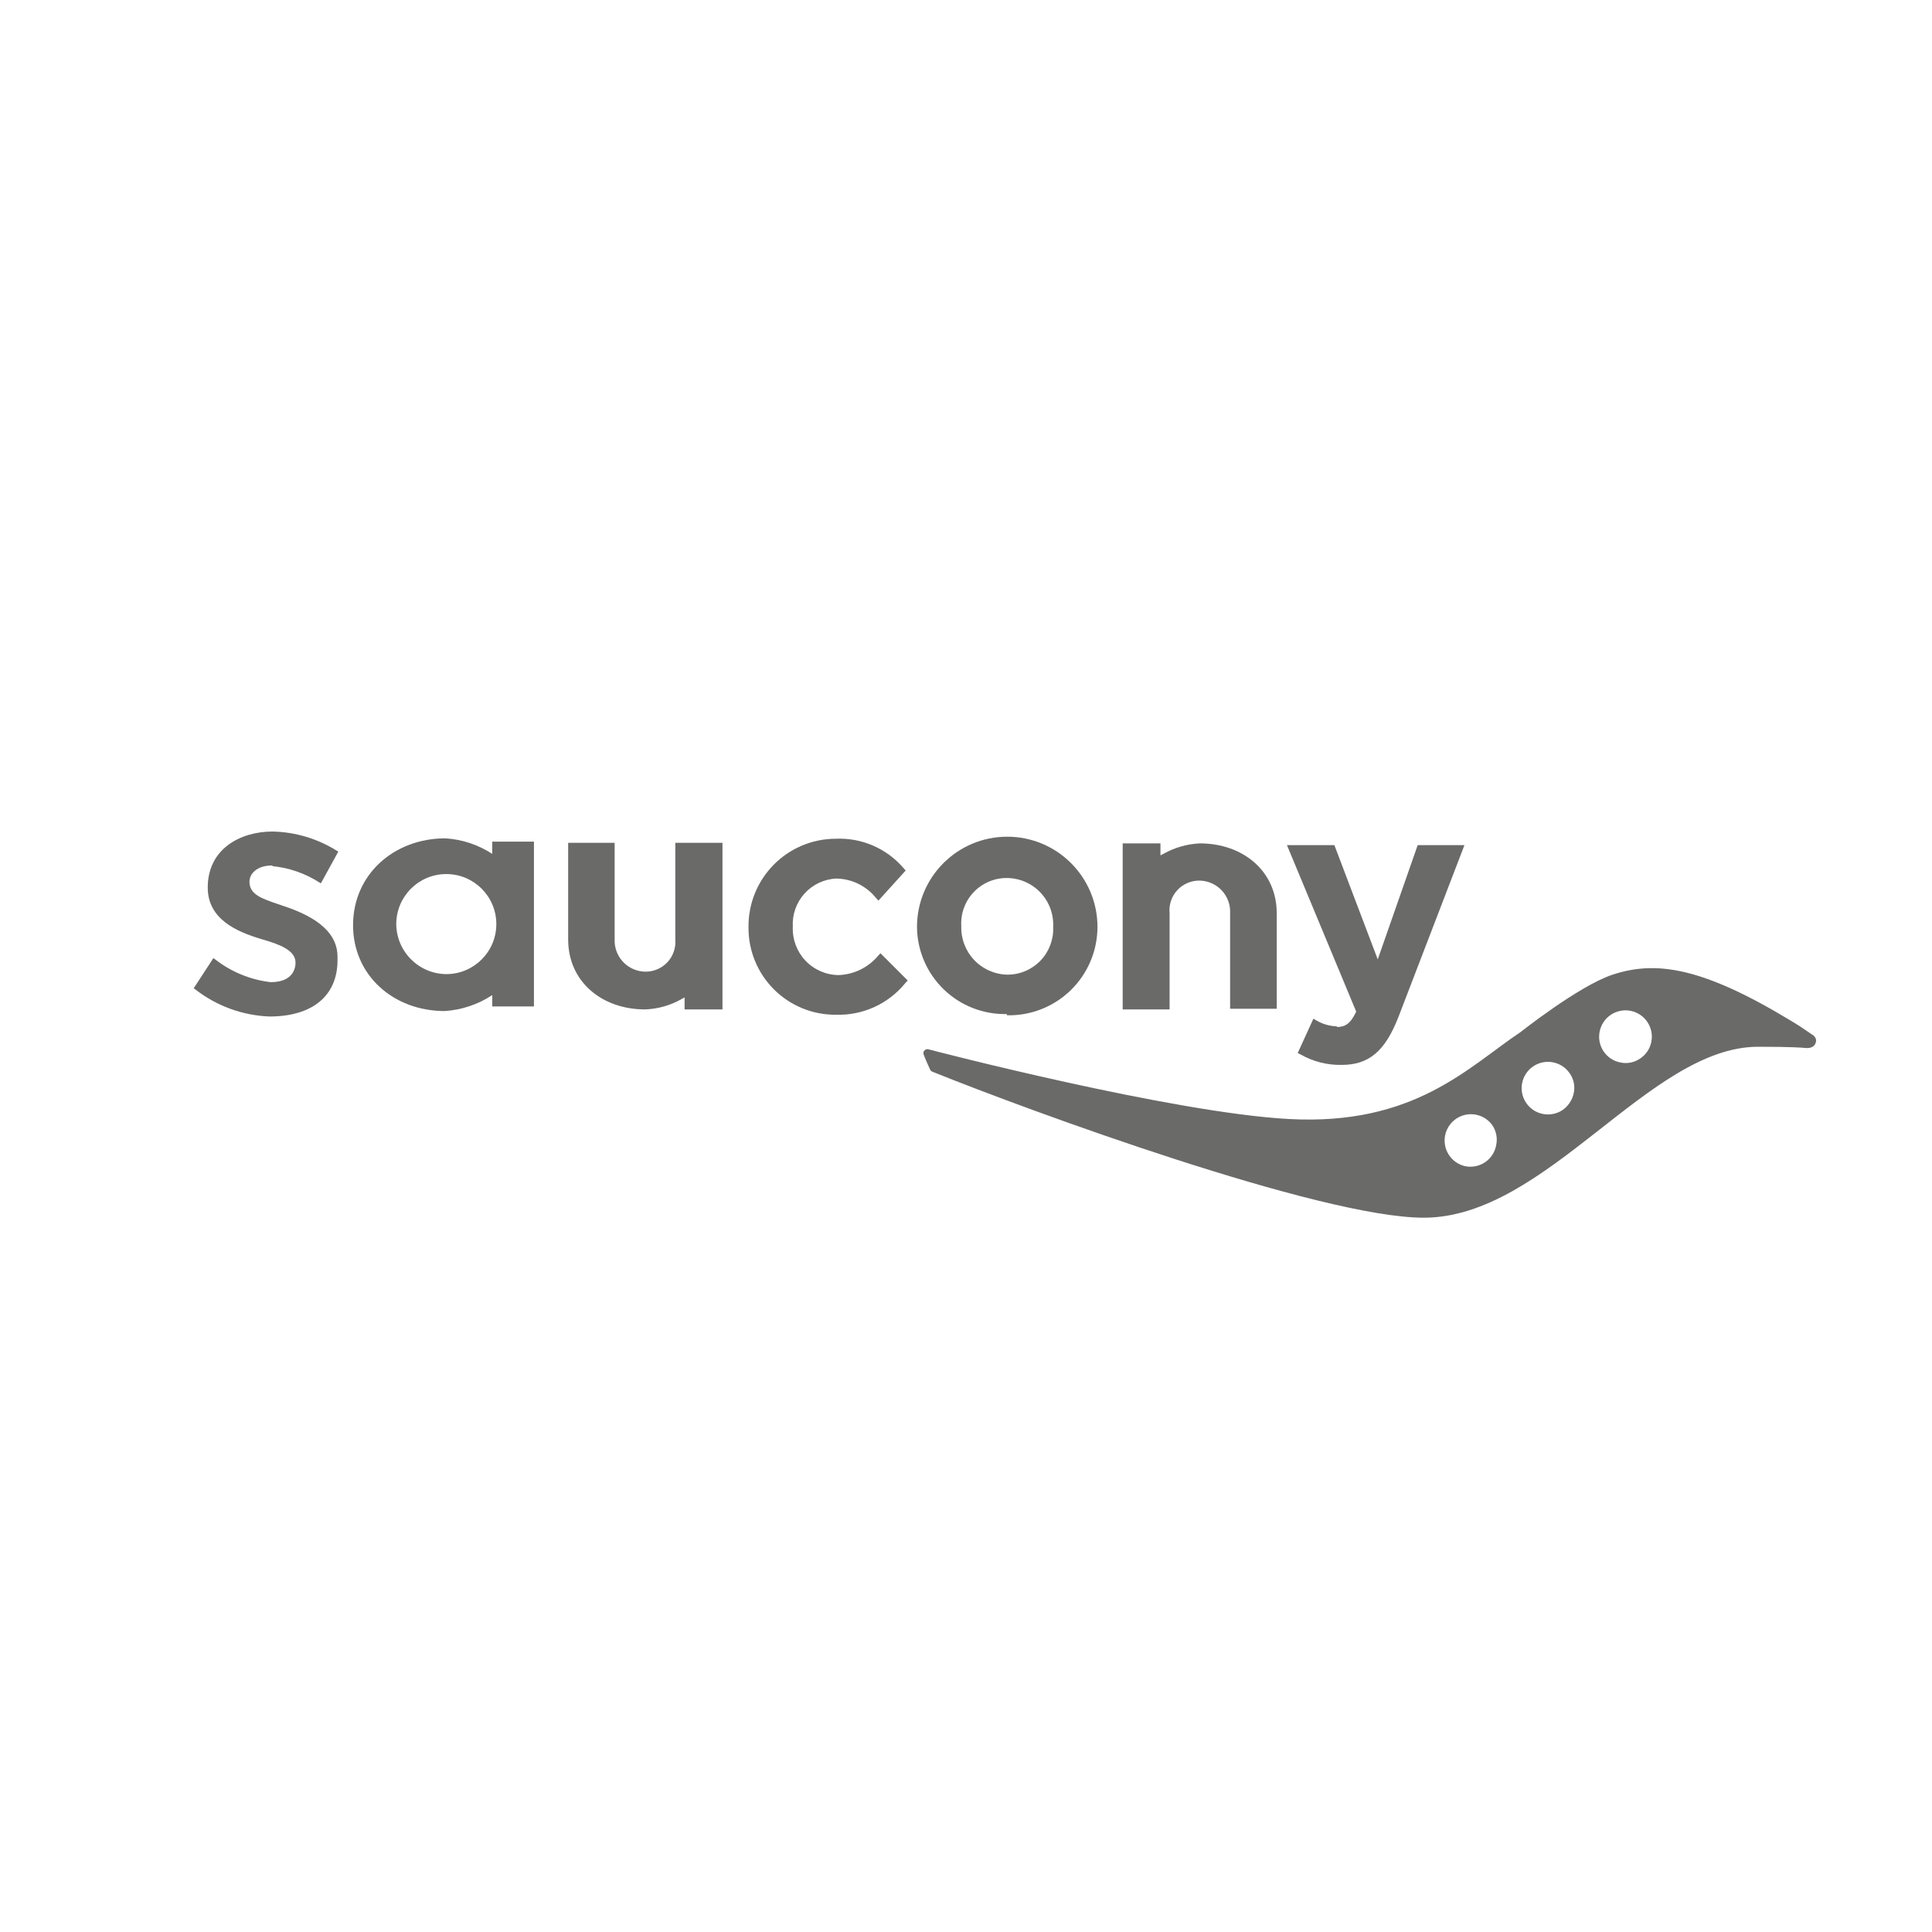
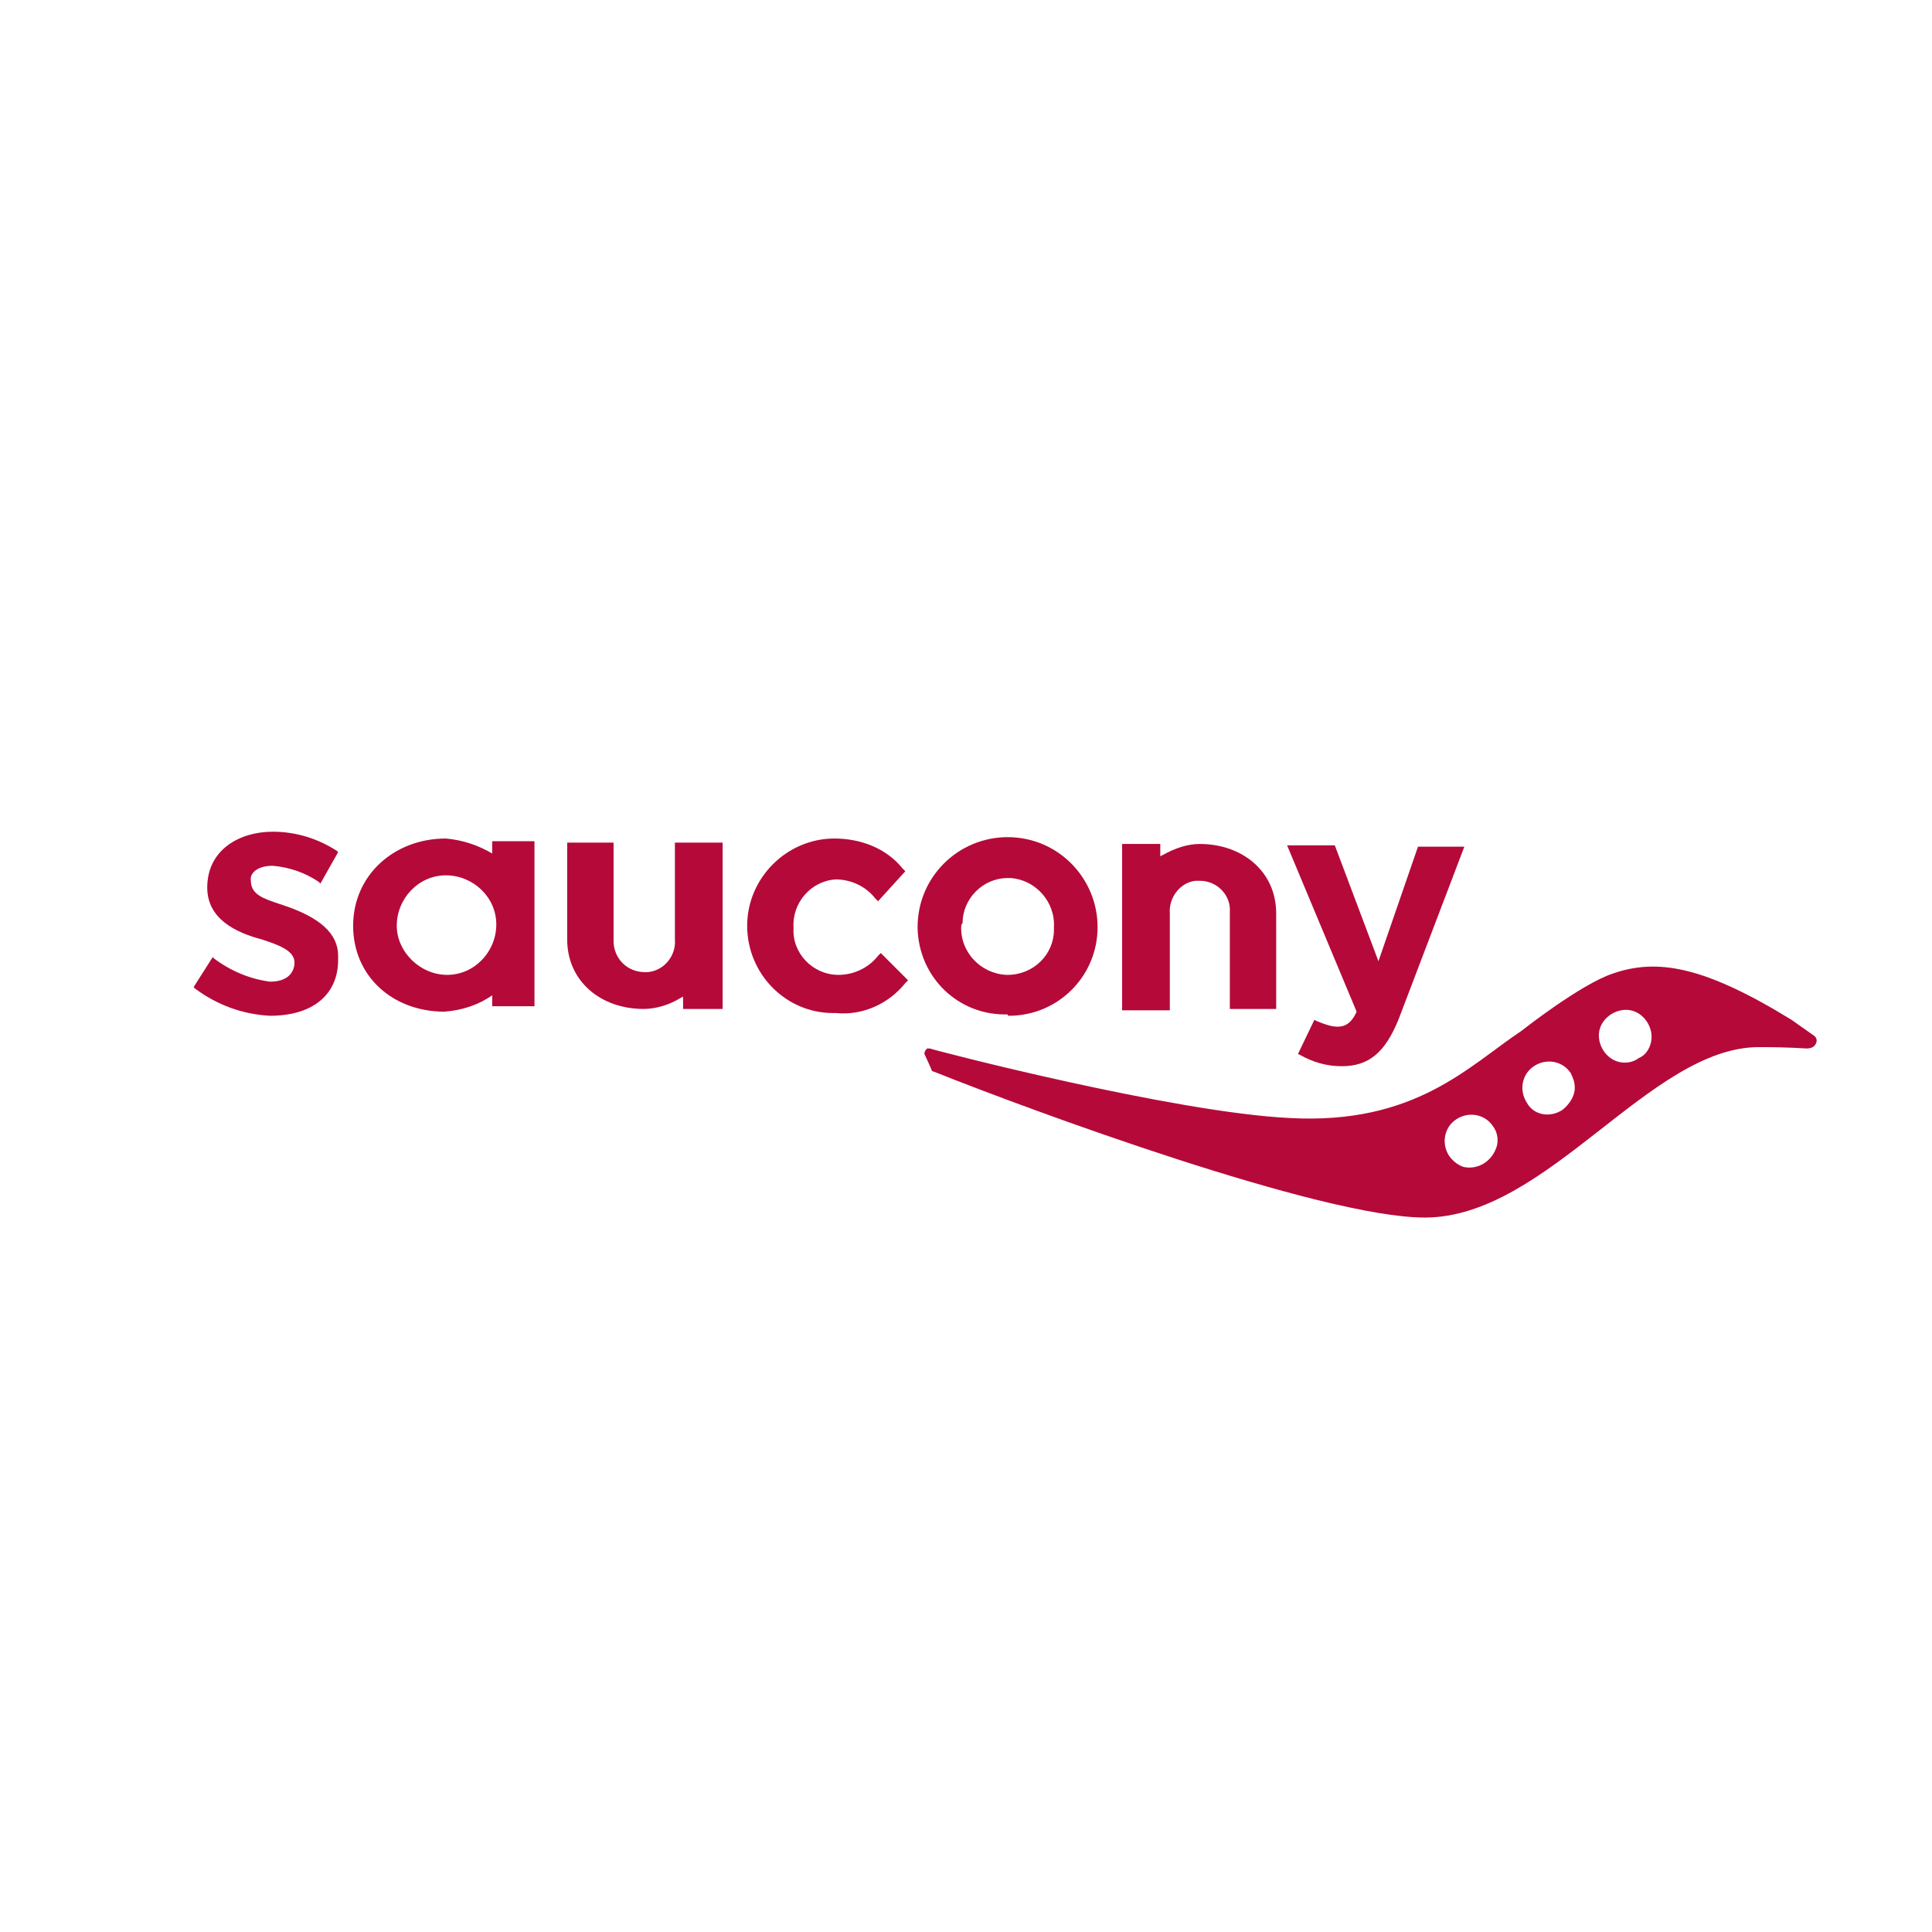
- <svg xmlns="http://www.w3.org/2000/svg" id="Layer_1" data-name="Layer 1" viewBox="0 0 141.73 141.73">
-   <path d="M98.07,75.29a3.09,3.09,0,0,1-1.48-.42l-.24-.14L95.2,77.25l.22.11a5.82,5.82,0,0,0,3,.76c2,0,3.19-1,4.17-3.52L107.43,62H104l-2.93,8.38L97.89,62H94.41l5.08,12.21c-.43.93-.85,1.13-1.42,1.13" style="fill:#6a6a69" />
-   <path d="M66.42,72.11l.17-.18-2-2-.18.19a3.94,3.94,0,0,1-2.91,1.41A3.39,3.39,0,0,1,58.16,68v0a3.35,3.35,0,0,1,3.18-3.55,3.8,3.8,0,0,1,2.91,1.41l.19.21,2-2.21-.16-.18a6.19,6.19,0,0,0-5-2.15A6.41,6.41,0,0,0,54.91,68v0a6.36,6.36,0,0,0,6.43,6.44,6.29,6.29,0,0,0,5.08-2.33" style="fill:#6a6a69" />
-   <path d="M70.52,67.91A3.45,3.45,0,0,0,73.9,71.5,3.35,3.35,0,0,0,77.26,68v0a3.42,3.42,0,0,0-3.4-3.59,3.33,3.33,0,0,0-3.34,3.54Zm3.34,6.48A6.44,6.44,0,0,1,67.27,68v0a6.62,6.62,0,0,1,13.24,0v0a6.49,6.49,0,0,1-6.65,6.48" style="fill:#6a6a69" />
-   <path d="M49.54,61.83v7.09a2.18,2.18,0,0,1-2.2,2.36,2.28,2.28,0,0,1-2.25-2.39V61.83H41.68v7.09c0,3.1,2.48,5.13,5.64,5.13A5.83,5.83,0,0,0,50,73.29l.22-.12,0,.63v.25H53V61.83H49.54Z" style="fill:#6a6a69" />
-   <path d="M85.8,74.05V67A2.18,2.18,0,0,1,88,64.6,2.28,2.28,0,0,1,90.24,67v7h3.42V67c0-3.1-2.48-5.13-5.64-5.13a6,6,0,0,0-2.66.76l-.23.12,0-.63v-.25H82.36V74.05H85.8Z" style="fill:#6a6a69" />
-   <path d="M32.79,71.46a3.67,3.67,0,1,0-3.72-3.67,3.7,3.7,0,0,0,3.72,3.67m3.32-9.72h3.06V73.83H36.11V73a7.18,7.18,0,0,1-3.48,1.17c-3.77,0-6.73-2.62-6.73-6.3v0c0-3.72,3-6.37,6.77-6.37a7.07,7.07,0,0,1,3.44,1.14v-.82Z" style="fill:#6a6a69" />
-   <path d="M20,63.54a7.8,7.8,0,0,1,3.42,1.19l.12.07,1.28-2.33-.11-.06A9.25,9.25,0,0,0,20,61c-2.37,0-4.76,1.27-4.76,4.11v0c0,2.33,2.13,3.25,4,3.8,1.24.36,2.44.79,2.44,1.71v0c0,.4-.18,1.43-1.82,1.43a8.14,8.14,0,0,1-4.1-1.69l-.11-.07-1.44,2.21.1.07a9.46,9.46,0,0,0,5.45,2c3.22,0,5-1.57,5-4.13v-.26c0-1.62-1.3-2.85-4-3.73h0l-.32-.11c-1.24-.42-2.14-.72-2.14-1.66v0c0-.57.53-1.19,1.67-1.19" style="fill:#6a6a69" />
-   <path d="M121.14,76.43a1.93,1.93,0,1,0-3.79-.76,1.92,1.92,0,0,0,1.51,2.27,1.86,1.86,0,0,0,1.45-.28,1.9,1.9,0,0,0,.83-1.23m-6.51,5a2,2,0,0,0,.86-1.62,1.87,1.87,0,0,0-.33-1.06,1.93,1.93,0,1,0-.53,2.68M109.76,84a1.9,1.9,0,0,0-.28-1.45,1.93,1.93,0,1,0-2,3A1.92,1.92,0,0,0,109.76,84M133.06,76a.43.43,0,0,1,.14.49c-.09.31-.39.42-.74.39s-1-.09-3.49-.09c-8,0-15.49,12.54-24.52,12.54-7.58,0-29-7.87-36-10.69a.32.32,0,0,1-.22-.18s-.43-.94-.48-1.13a.29.29,0,0,1,.37-.35c.21.06,17.86,4.65,26.43,5.11,9.2.5,13.13-3.79,17-6.38,0,0,4.25-3.37,6.72-4.2,3.18-1.06,6.58-.59,13.14,3.39.68.41.68.42,1.68,1.1h0" style="fill:#6a6a69" />
+ <svg xmlns="http://www.w3.org/2000/svg" version="1.1" id="Layer_1" x="0px" y="0px" viewBox="0 0 141.7 141.7" style="enable-background:new 0 0 141.7 141.7;" xml:space="preserve">
+   <style type="text/css">
+ 	.st0{fill:#B50939;}
+ </style>
+   <path class="st0" d="M98.1,75.3c-0.5,0-1-0.2-1.5-0.4l-0.2-0.1l-1.2,2.5l0.2,0.1c0.9,0.5,1.9,0.8,3,0.8c2,0,3.2-1,4.2-3.5l4.8-12.6  H104l-2.9,8.4L97.9,62h-3.5l5.1,12.2C99.1,75.1,98.6,75.3,98.1,75.3" />
+   <path class="st0" d="M66.4,72.1l0.2-0.2l-2-2l-0.2,0.2c-0.7,0.9-1.8,1.4-2.9,1.4c-1.9,0-3.4-1.6-3.3-3.4c0,0,0-0.1,0-0.1l0,0  c-0.1-1.8,1.3-3.4,3.1-3.5c0,0,0,0,0,0c1.1,0,2.2,0.5,2.9,1.4l0.2,0.2l2-2.2l-0.2-0.2c-1.2-1.5-3.1-2.2-5-2.2  c-3.5,0-6.4,2.9-6.4,6.4c0,0,0,0,0,0l0,0c0,3.5,2.8,6.4,6.3,6.4c0.1,0,0.1,0,0.2,0C63.3,74.5,65.2,73.6,66.4,72.1" />
+   <path class="st0" d="M70.5,67.9c-0.1,1.9,1.4,3.5,3.3,3.6c0,0,0,0,0.1,0c1.9,0,3.4-1.5,3.4-3.3c0-0.1,0-0.1,0-0.2l0,0  c0.1-1.9-1.4-3.5-3.2-3.6c-0.1,0-0.1,0-0.2,0c-1.8,0-3.3,1.5-3.3,3.3C70.5,67.8,70.5,67.9,70.5,67.9L70.5,67.9z M73.9,74.4  c-3.6,0.1-6.5-2.7-6.6-6.3c0,0,0-0.1,0-0.1l0,0c0-3.7,3-6.6,6.6-6.6c3.7,0,6.6,3,6.6,6.6l0,0c0,3.6-2.9,6.5-6.5,6.5  C74,74.5,73.9,74.5,73.9,74.4" />
+   <path class="st0" d="M49.5,61.8v7.1c0.1,1.2-0.8,2.3-2,2.4c-0.1,0-0.1,0-0.2,0c-1.3,0-2.3-1-2.3-2.3c0,0,0-0.1,0-0.1v-7.1h-3.4v7.1  c0,3.1,2.5,5.1,5.6,5.1c0.9,0,1.9-0.3,2.7-0.8l0.2-0.1v0.6V74H53V61.8H49.5z" />
+   <path class="st0" d="M85.8,74.1V67c-0.1-1.2,0.8-2.3,1.9-2.4c0.1,0,0.2,0,0.3,0c1.3,0,2.3,1.1,2.2,2.3c0,0,0,0.1,0,0.1v7h3.4v-7  c0-3.1-2.5-5.1-5.6-5.1c-0.9,0-1.8,0.3-2.7,0.8l-0.2,0.1v-0.6v-0.3h-2.8v12.2H85.8z" />
+   <path class="st0" d="M32.8,71.5c2,0,3.6-1.7,3.6-3.7s-1.7-3.6-3.7-3.6c-2,0-3.6,1.7-3.6,3.7C29.1,69.8,30.8,71.5,32.8,71.5   M36.1,61.7h3.1v12.1h-3.1V73c-1,0.7-2.2,1.1-3.5,1.2c-3.8,0-6.7-2.6-6.7-6.3l0,0c0-3.7,3-6.4,6.8-6.4c1.2,0.1,2.4,0.5,3.4,1.1V61.7  L36.1,61.7z" />
+   <path class="st0" d="M20,63.5c1.2,0.1,2.4,0.5,3.4,1.2l0.1,0.1l1.3-2.3l-0.1-0.1c-1.4-0.9-3-1.4-4.7-1.4c-2.4,0-4.8,1.3-4.8,4.1l0,0  c0,2.3,2.1,3.3,4,3.8c1.2,0.4,2.4,0.8,2.4,1.7l0,0c0,0.4-0.2,1.4-1.8,1.4c-1.5-0.2-2.9-0.8-4.1-1.7l-0.1-0.1l-1.4,2.2l0.1,0.1  c1.6,1.2,3.5,1.9,5.5,2c3.2,0,5-1.6,5-4.1v-0.3c0-1.6-1.3-2.8-4-3.7l0,0l-0.3-0.1c-1.2-0.4-2.1-0.7-2.1-1.7l0,0  C18.3,64.1,18.8,63.5,20,63.5" />
+   <path class="st0" d="M121.1,76.4c0.2-1-0.5-2.1-1.5-2.3s-2.1,0.5-2.3,1.5c-0.2,1,0.5,2.1,1.5,2.3c0,0,0,0,0,0c0.5,0.1,1,0,1.4-0.3  C120.7,77.4,121,76.9,121.1,76.4 M114.6,81.4c0.5-0.4,0.9-1,0.9-1.6c0-0.4-0.1-0.7-0.3-1.1c-0.6-0.9-1.8-1.1-2.7-0.5  s-1.1,1.8-0.5,2.7C112.5,81.8,113.7,82,114.6,81.4 M109.8,84c0.1-0.5,0-1-0.3-1.4c-0.6-0.9-1.8-1.1-2.7-0.5s-1.1,1.8-0.5,2.7  c0.3,0.4,0.7,0.7,1.1,0.8C108.5,85.8,109.5,85.1,109.8,84C109.8,84,109.8,84,109.8,84 M133.1,76c0.1,0.1,0.2,0.3,0.1,0.5  c-0.1,0.3-0.4,0.4-0.7,0.4s-1-0.1-3.5-0.1c-8,0-15.5,12.5-24.5,12.5c-7.6,0-29-7.9-36-10.7c-0.1,0-0.2-0.1-0.2-0.2  c0,0-0.4-0.9-0.5-1.1c0-0.2,0.1-0.3,0.2-0.4c0.1,0,0.1,0,0.2,0c0.2,0.1,17.9,4.7,26.4,5.1c9.2,0.5,13.1-3.8,17-6.4  c0,0,4.3-3.4,6.7-4.2c3.2-1.1,6.6-0.6,13.1,3.4C132.1,75.3,132.1,75.3,133.1,76L133.1,76" />
</svg>
